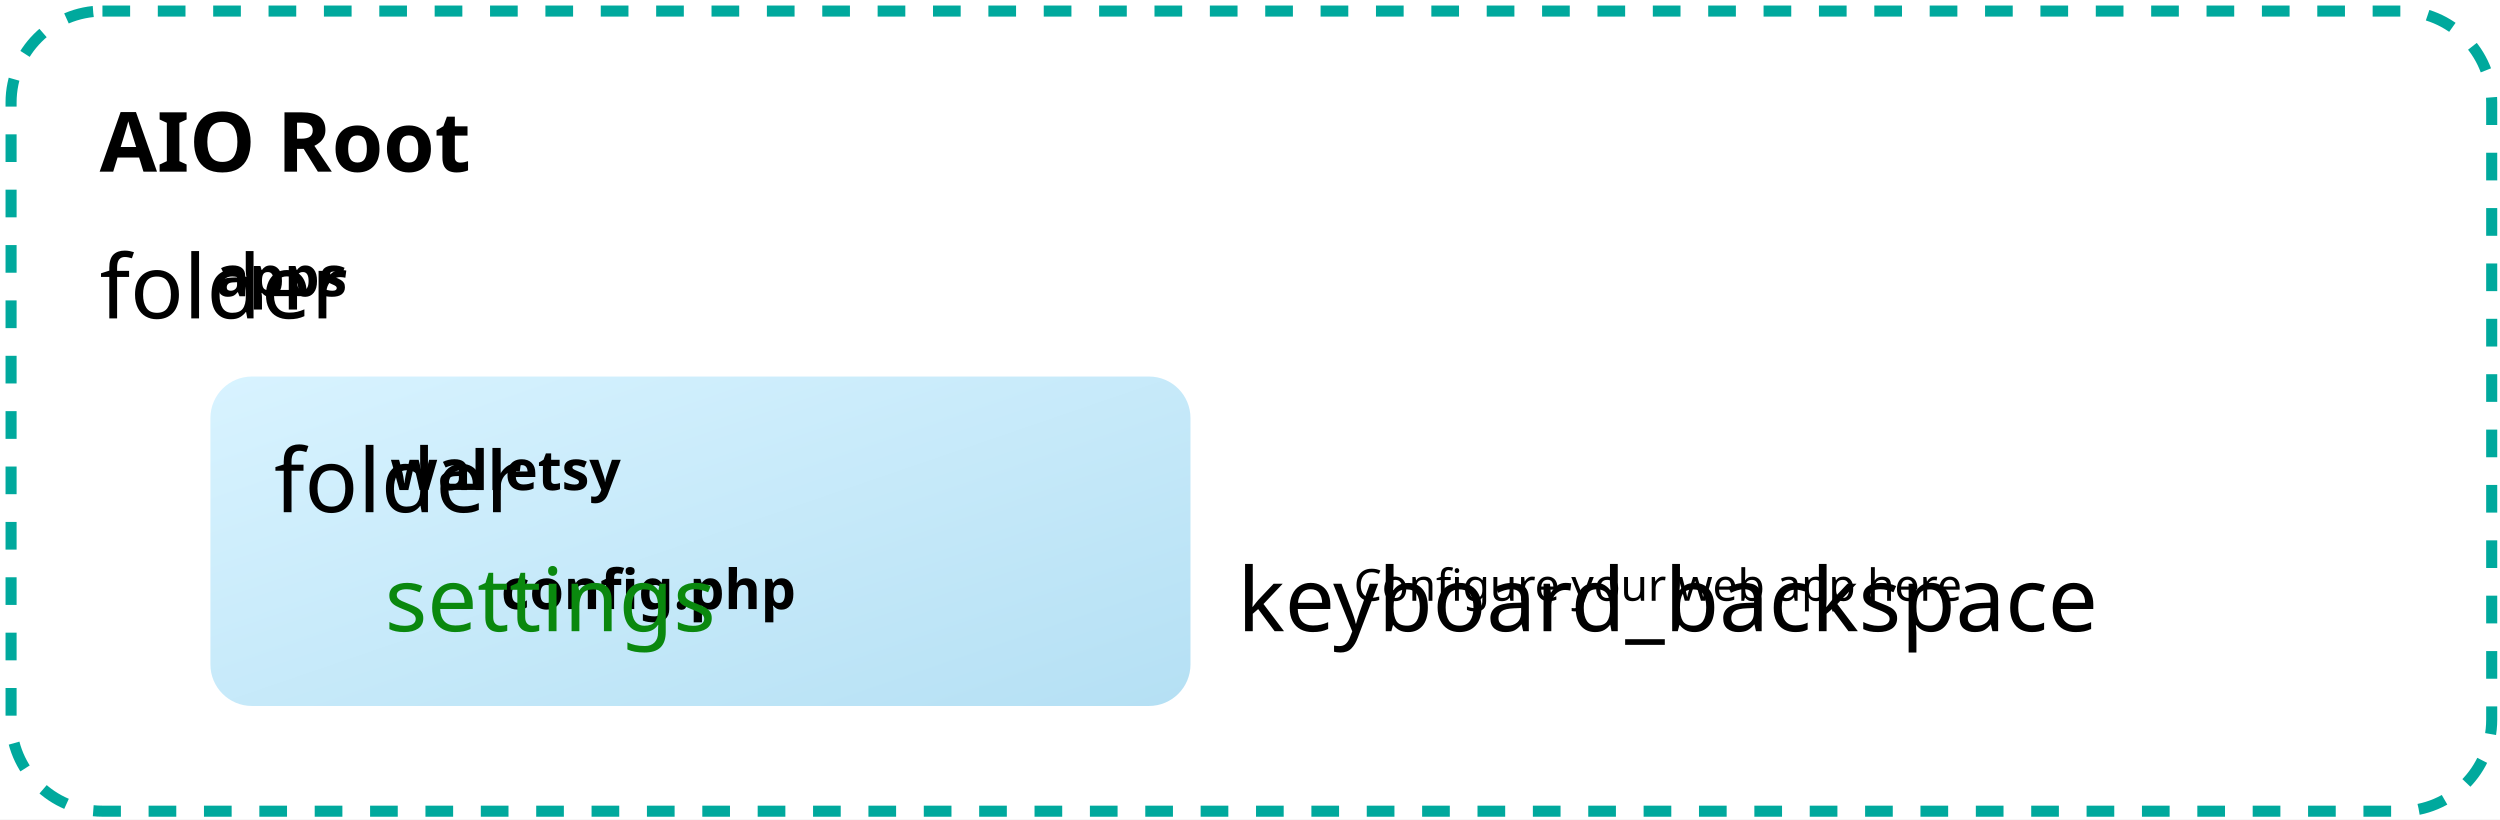
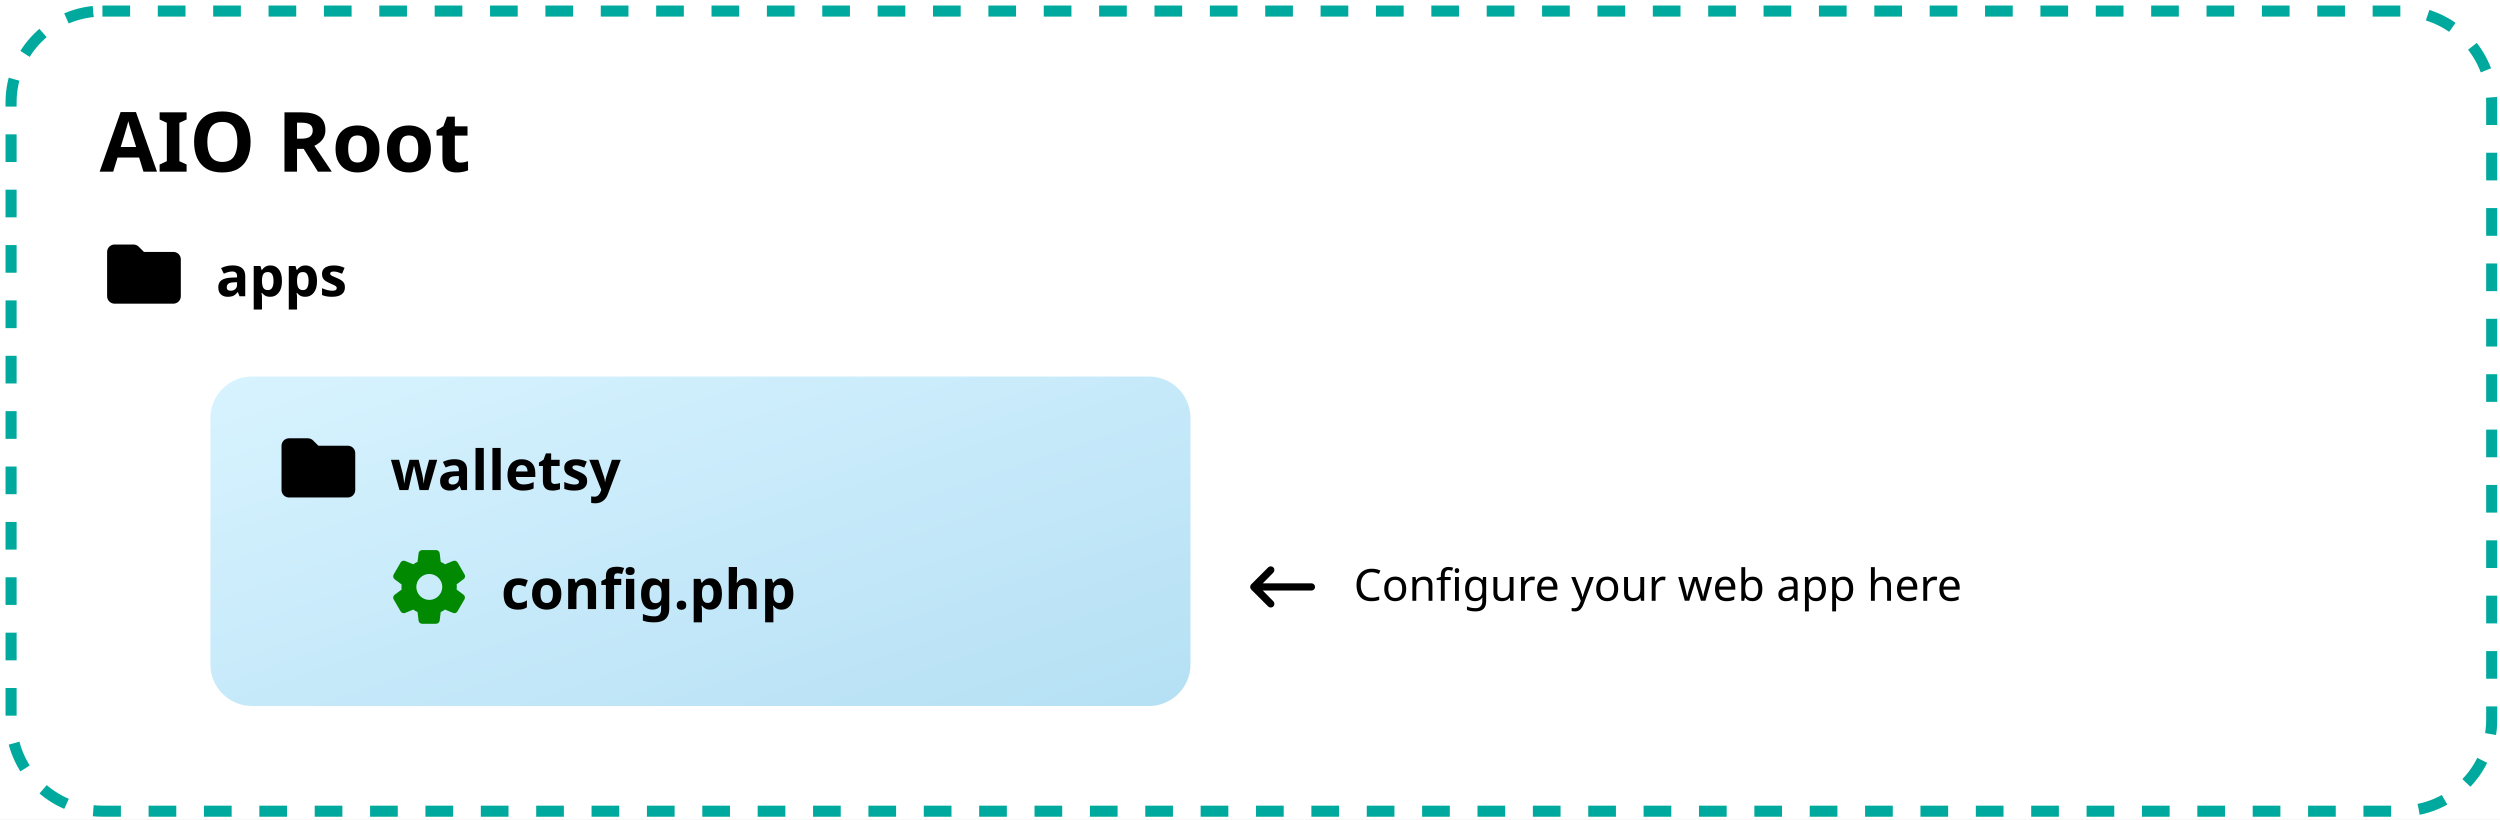
<svg xmlns="http://www.w3.org/2000/svg" width="903" height="296" viewBox="0 0 903 296">
  <defs>
    <linearGradient id="linear-gradient" x2="1" y2="0.984" gradientUnits="objectBoundingBox">
      <stop offset="0" stop-color="#d8f3ff" />
      <stop offset="1" stop-color="#b5e0f4" />
    </linearGradient>
    <clipPath id="clip-config">
      <rect width="903" height="296" />
    </clipPath>
  </defs>
  <g id="config" clip-path="url(#clip-config)">
    <rect width="903" height="296" fill="#fff" />
    <g id="Rectangle_1" data-name="Rectangle 1" transform="translate(2 2)" fill="none" stroke="#00a99d" stroke-width="4" stroke-dasharray="10 10">
      <rect width="900" height="293" rx="35" stroke="none" />
      <rect x="2" y="2" width="896" height="289" rx="33" fill="none" />
    </g>
    <rect id="Rectangle_2" data-name="Rectangle 2" width="354" height="119" rx="15" transform="translate(76 136)" fill="url(#linear-gradient)" />
    <text id="AIO_Root" data-name="AIO Root" transform="translate(36 62)" font-size="30" font-family="Poppins-SemiBold, Poppins" font-weight="600">
      <tspan x="0" y="0">AIO Root</tspan>
    </text>
-     <g id="Component_1_59" data-name="Component 1 – 59" transform="translate(36 83)">
-       <text id="apps" transform="translate(42 24)" font-size="20" font-family="Poppins-SemiBold, Poppins" font-weight="600">
+     <g id="File_Folder" data-name="File Folder" transform="translate(38.688 86)">
+       <text id="apps" transform="translate(39.313 21)" font-size="20" font-family="Poppins-SemiBold, Poppins" font-weight="600">
        <tspan x="0" y="0">apps</tspan>
      </text>
-       <text id="folder" transform="translate(0 32)" font-size="32" font-family="MaterialIconsRound-Regular, Material Icons Round">
-         <tspan x="0" y="0">folder</tspan>
-       </text>
+       <path id="Path_2" data-name="Path 2" d="M14.125-25.875a2.71,2.71,0,0,0-1.875-.812H5.313A2.7,2.7,0,0,0,2.688-24V-8A2.7,2.7,0,0,0,5.313-5.312H26.688A2.7,2.7,0,0,0,29.313-8V-21.312A2.655,2.655,0,0,0,26.688-24H16Z" transform="translate(-2.688 29)" />
    </g>
-     <g id="Component_1_60" data-name="Component 1 – 60" transform="translate(99 153)">
-       <text id="walletsy" transform="translate(42 24)" font-size="20" font-family="Poppins-SemiBold, Poppins" font-weight="600">
+     <g id="File_Folder-2" data-name="File Folder" transform="translate(101.688 156)">
+       <text id="walletsy" transform="translate(39.313 21)" font-size="20" font-family="Poppins-SemiBold, Poppins" font-weight="600">
        <tspan x="0" y="0">walletsy</tspan>
      </text>
-       <text id="folder-2" data-name="folder" transform="translate(0 32)" font-size="32" font-family="MaterialIconsRound-Regular, Material Icons Round">
-         <tspan x="0" y="0">folder</tspan>
-       </text>
+       <path id="Path_2-2" data-name="Path 2" d="M14.125-25.875a2.71,2.71,0,0,0-1.875-.812H5.313A2.7,2.7,0,0,0,2.688-24V-8A2.7,2.7,0,0,0,5.313-5.312H26.688A2.7,2.7,0,0,0,29.313-8V-21.312A2.655,2.655,0,0,0,26.688-24H16Z" transform="translate(-2.688 29)" />
    </g>
-     <g id="Component_2_28" data-name="Component 2 – 28" transform="translate(447 196)">
-       <text id="Configure_your_web_app_here" data-name="Configure your web app here" transform="translate(42 4)" font-size="16" font-family="Poppins-Regular, Poppins">
+     <g id="Component_2_28" data-name="Component 2 – 28" transform="translate(451.563 200)">
+       <text id="Configure_your_web_app_here" data-name="Configure your web app here" transform="translate(37.438)" font-size="16" font-family="Poppins-Regular, Poppins">
        <tspan x="0" y="17">Configure your web app here</tspan>
      </text>
-       <text id="keyboard_backspace" transform="translate(0 32)" font-size="32" font-family="MaterialIconsRound-Regular, Material Icons Round">
-         <tspan x="0" y="0">keyboard_backspace</tspan>
-       </text>
+       <path id="Path_1" data-name="Path 1" d="M26.688-17.312H9.125l3.813-3.875a1.359,1.359,0,0,0,0-1.875,1.359,1.359,0,0,0-1.875,0L4.938-16.937a1.359,1.359,0,0,0,0,1.875l6.125,6.125a1.359,1.359,0,0,0,1.875,0,1.359,1.359,0,0,0,0-1.875L9.125-14.687H26.688A1.32,1.32,0,0,0,28-16,1.32,1.32,0,0,0,26.688-17.312Z" transform="translate(-4.563 28)" />
    </g>
-     <g id="Component_1_80" data-name="Component 1 – 80" transform="translate(139 196)">
-       <text id="config.php" transform="translate(42 24)" font-size="20" font-family="Poppins-SemiBold, Poppins" font-weight="600">
+     <g id="File_Folder-3" data-name="File Folder" transform="translate(142.02 198.688)">
+       <text id="config.php" transform="translate(38.98 21.313)" font-size="20" font-family="Poppins-SemiBold, Poppins" font-weight="600">
        <tspan x="0" y="0">config.php</tspan>
      </text>
-       <text id="settings" transform="translate(0 32)" fill="#0a880e" font-size="32" font-family="MaterialIconsRound-Regular, Material Icons Round">
-         <tspan x="0" y="0">settings</tspan>
-       </text>
+       <path id="Path_4" data-name="Path 4" d="M26-16a4.73,4.73,0,0,0-.062-.937l2.5-1.875a1.281,1.281,0,0,0,.375-1.687l-2.5-4.312a1.33,1.33,0,0,0-1.687-.562L21.75-24.187a12.581,12.581,0,0,0-1.562-.875l-.375-3.125A1.3,1.3,0,0,0,18.5-29.312h-5a1.3,1.3,0,0,0-1.312,1.125l-.375,3.125a12.581,12.581,0,0,0-1.562.875L7.375-25.375a1.33,1.33,0,0,0-1.687.563L3.188-20.5a1.376,1.376,0,0,0,.375,1.75l2.5,1.875A3.843,3.843,0,0,0,6-16a4.73,4.73,0,0,0,.063.938l-2.5,1.875A1.281,1.281,0,0,0,3.188-11.5l2.5,4.313a1.33,1.33,0,0,0,1.688.563L10.25-7.812a12.581,12.581,0,0,0,1.563.875l.375,3.125A1.3,1.3,0,0,0,13.5-2.687h5a1.343,1.343,0,0,0,1.313-1.125l.375-3.125a12.581,12.581,0,0,0,1.563-.875l2.875,1.188a1.235,1.235,0,0,0,1.625-.562l2.5-4.312a1.265,1.265,0,0,0-.312-1.687l-2.5-1.875A4.73,4.73,0,0,0,26-16Zm-9.937,4.688A4.722,4.722,0,0,1,11.375-16a4.722,4.722,0,0,1,4.688-4.687A4.722,4.722,0,0,1,20.75-16,4.722,4.722,0,0,1,16.063-11.312Z" transform="translate(-3.02 29.313)" fill="#018901" />
    </g>
  </g>
</svg>
